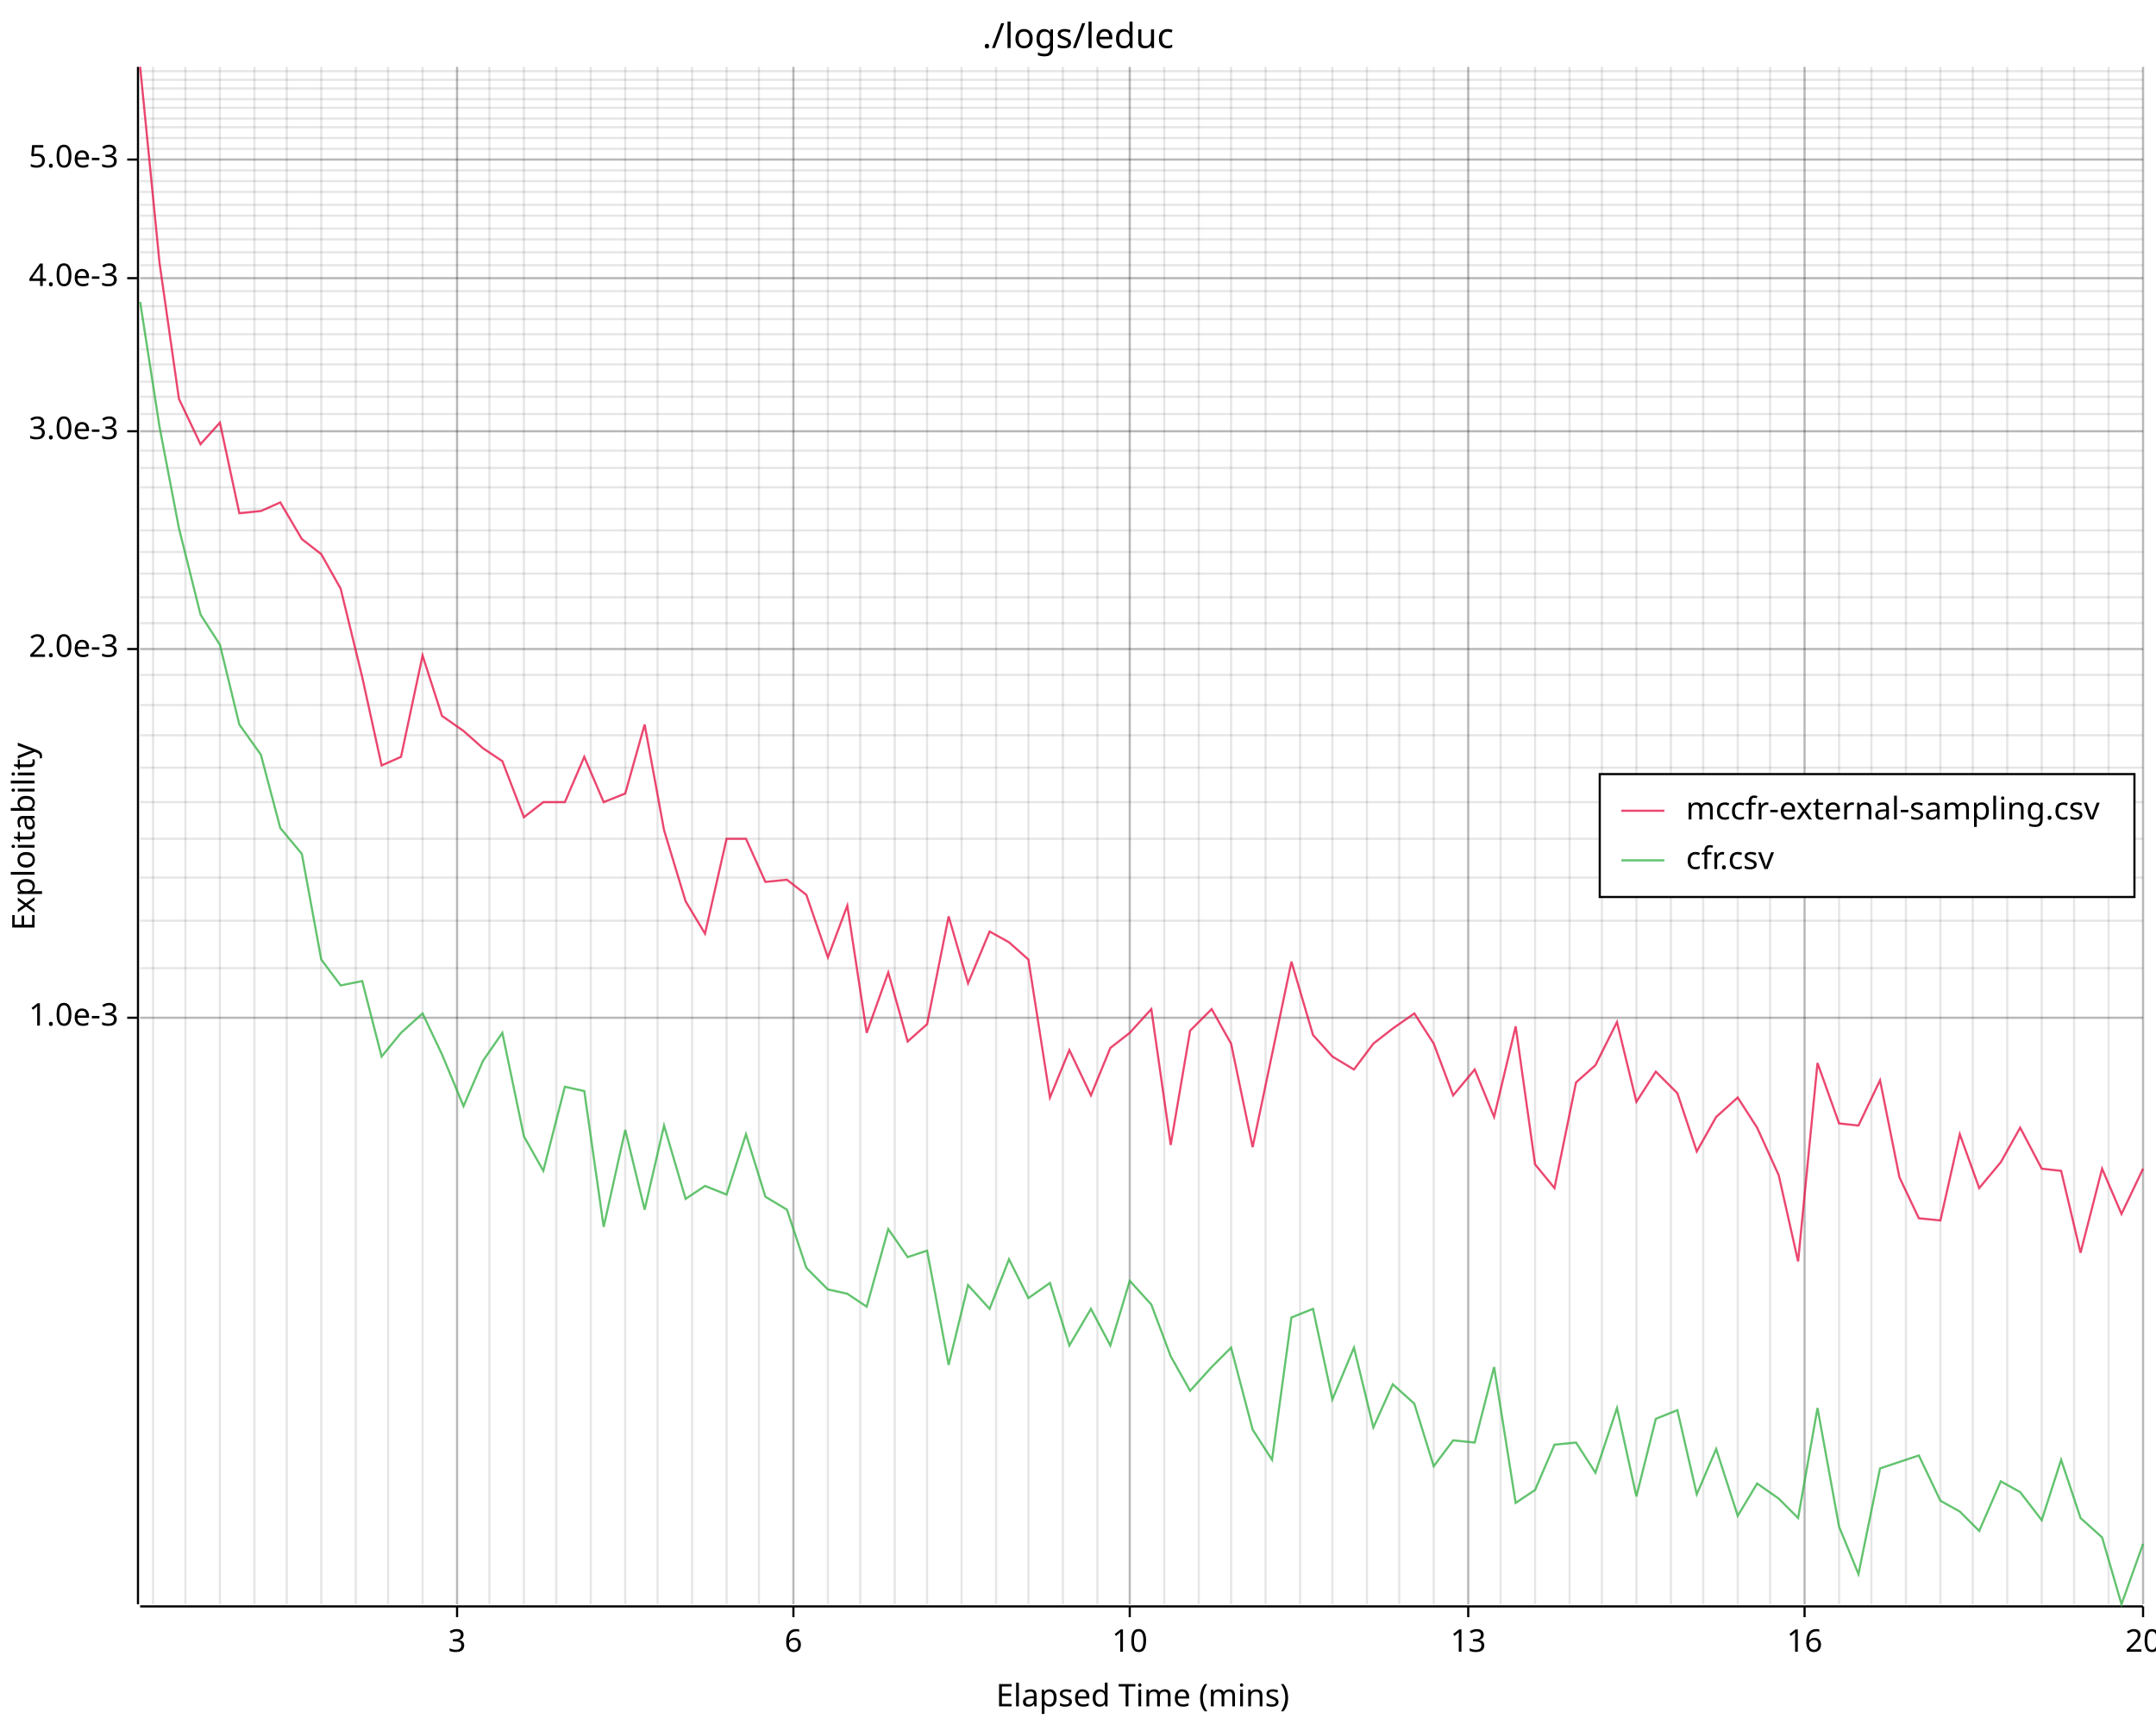
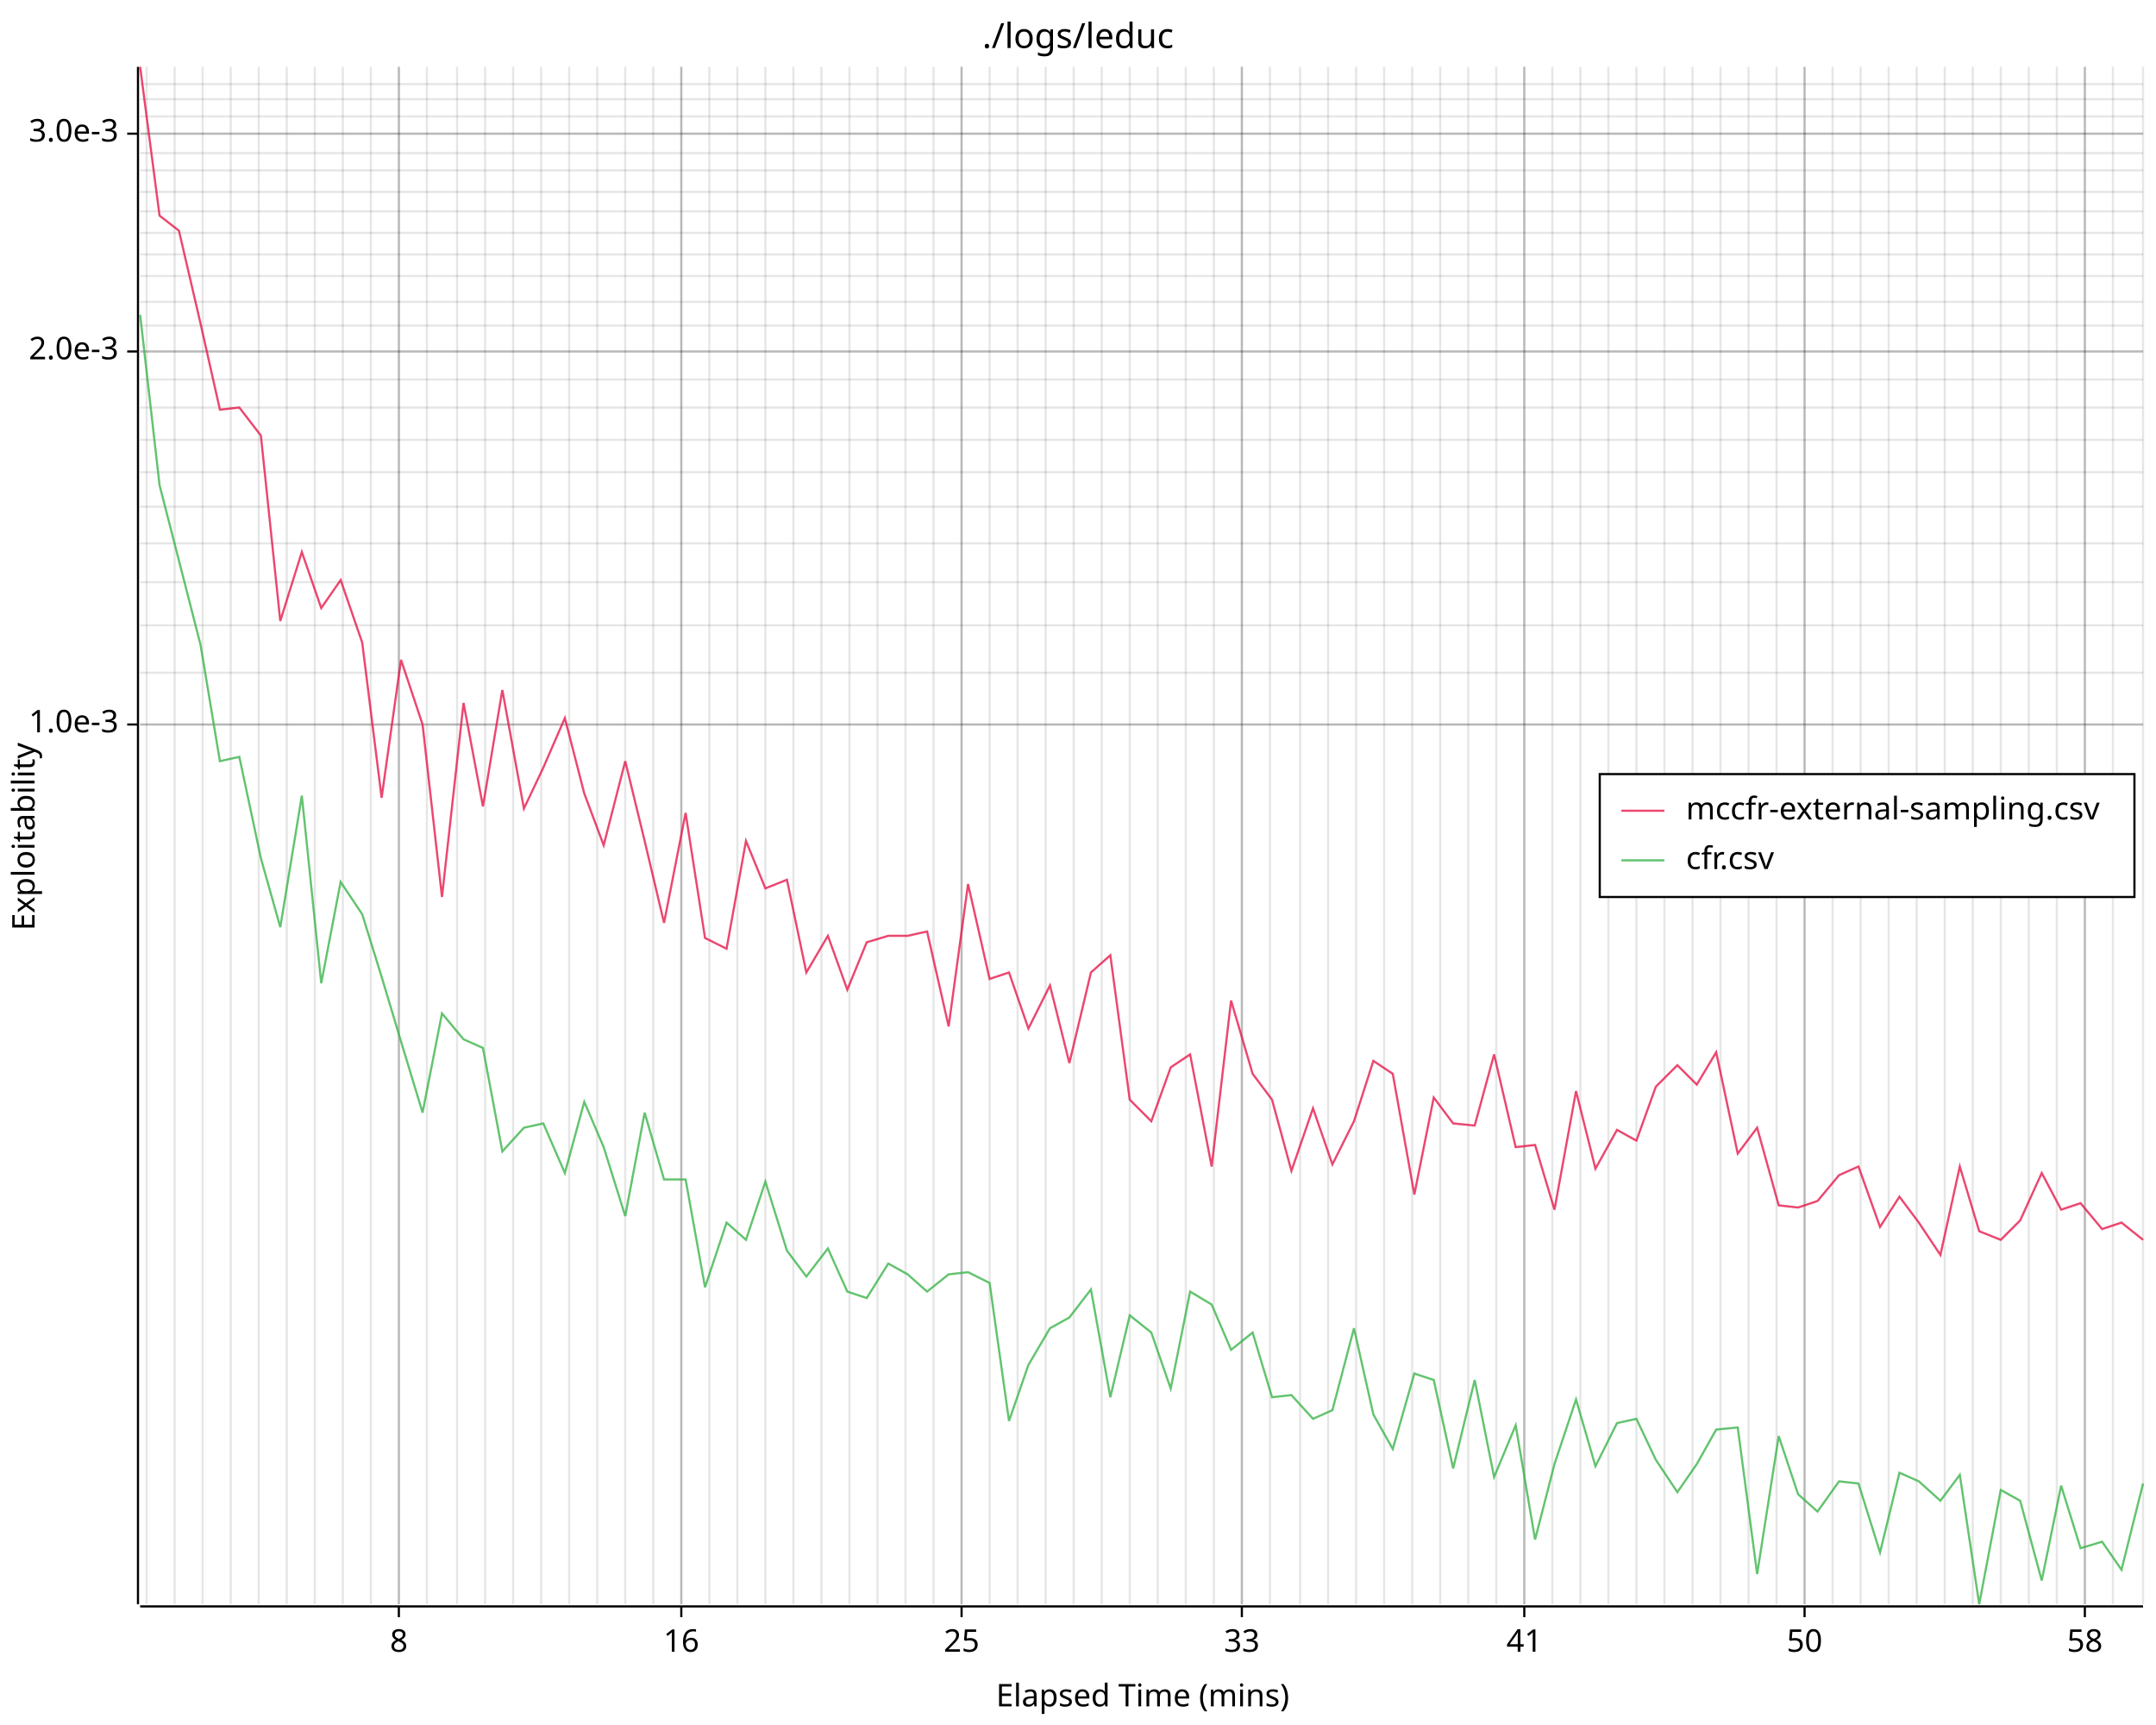
<svg xmlns="http://www.w3.org/2000/svg" width="1000" height="800" viewBox="0 0 1000 800">
  <rect x="0" y="0" width="1000" height="800" opacity="1" fill="#FFFFFF" stroke="none" />
  <text x="500" y="10" dy="0.76em" text-anchor="middle" font-family="sans-serif" font-size="16.129" opacity="1" fill="#000000">
./logs/leduc
</text>
-   <line opacity="0.1" stroke="#000000" stroke-width="1" x1="71" y1="744" x2="71" y2="31" />
-   <line opacity="0.1" stroke="#000000" stroke-width="1" x1="86" y1="744" x2="86" y2="31" />
-   <line opacity="0.1" stroke="#000000" stroke-width="1" x1="102" y1="744" x2="102" y2="31" />
-   <line opacity="0.1" stroke="#000000" stroke-width="1" x1="118" y1="744" x2="118" y2="31" />
+   <line opacity="0.1" stroke="#000000" stroke-width="1" x1="68" y1="744" x2="68" y2="31" />
+   <line opacity="0.1" stroke="#000000" stroke-width="1" x1="81" y1="744" x2="81" y2="31" />
+   <line opacity="0.1" stroke="#000000" stroke-width="1" x1="94" y1="744" x2="94" y2="31" />
+   <line opacity="0.1" stroke="#000000" stroke-width="1" x1="107" y1="744" x2="107" y2="31" />
+   <line opacity="0.1" stroke="#000000" stroke-width="1" x1="120" y1="744" x2="120" y2="31" />
  <line opacity="0.1" stroke="#000000" stroke-width="1" x1="133" y1="744" x2="133" y2="31" />
-   <line opacity="0.1" stroke="#000000" stroke-width="1" x1="149" y1="744" x2="149" y2="31" />
-   <line opacity="0.1" stroke="#000000" stroke-width="1" x1="165" y1="744" x2="165" y2="31" />
-   <line opacity="0.1" stroke="#000000" stroke-width="1" x1="180" y1="744" x2="180" y2="31" />
-   <line opacity="0.1" stroke="#000000" stroke-width="1" x1="196" y1="744" x2="196" y2="31" />
+   <line opacity="0.1" stroke="#000000" stroke-width="1" x1="146" y1="744" x2="146" y2="31" />
+   <line opacity="0.1" stroke="#000000" stroke-width="1" x1="159" y1="744" x2="159" y2="31" />
+   <line opacity="0.1" stroke="#000000" stroke-width="1" x1="172" y1="744" x2="172" y2="31" />
+   <line opacity="0.1" stroke="#000000" stroke-width="1" x1="185" y1="744" x2="185" y2="31" />
+   <line opacity="0.1" stroke="#000000" stroke-width="1" x1="198" y1="744" x2="198" y2="31" />
  <line opacity="0.1" stroke="#000000" stroke-width="1" x1="212" y1="744" x2="212" y2="31" />
-   <line opacity="0.1" stroke="#000000" stroke-width="1" x1="227" y1="744" x2="227" y2="31" />
-   <line opacity="0.1" stroke="#000000" stroke-width="1" x1="243" y1="744" x2="243" y2="31" />
-   <line opacity="0.1" stroke="#000000" stroke-width="1" x1="258" y1="744" x2="258" y2="31" />
-   <line opacity="0.1" stroke="#000000" stroke-width="1" x1="274" y1="744" x2="274" y2="31" />
+   <line opacity="0.1" stroke="#000000" stroke-width="1" x1="225" y1="744" x2="225" y2="31" />
+   <line opacity="0.1" stroke="#000000" stroke-width="1" x1="238" y1="744" x2="238" y2="31" />
+   <line opacity="0.1" stroke="#000000" stroke-width="1" x1="251" y1="744" x2="251" y2="31" />
+   <line opacity="0.1" stroke="#000000" stroke-width="1" x1="264" y1="744" x2="264" y2="31" />
+   <line opacity="0.1" stroke="#000000" stroke-width="1" x1="277" y1="744" x2="277" y2="31" />
  <line opacity="0.1" stroke="#000000" stroke-width="1" x1="290" y1="744" x2="290" y2="31" />
-   <line opacity="0.1" stroke="#000000" stroke-width="1" x1="305" y1="744" x2="305" y2="31" />
-   <line opacity="0.1" stroke="#000000" stroke-width="1" x1="321" y1="744" x2="321" y2="31" />
-   <line opacity="0.1" stroke="#000000" stroke-width="1" x1="337" y1="744" x2="337" y2="31" />
-   <line opacity="0.1" stroke="#000000" stroke-width="1" x1="352" y1="744" x2="352" y2="31" />
+   <line opacity="0.1" stroke="#000000" stroke-width="1" x1="303" y1="744" x2="303" y2="31" />
+   <line opacity="0.1" stroke="#000000" stroke-width="1" x1="316" y1="744" x2="316" y2="31" />
+   <line opacity="0.1" stroke="#000000" stroke-width="1" x1="329" y1="744" x2="329" y2="31" />
+   <line opacity="0.1" stroke="#000000" stroke-width="1" x1="342" y1="744" x2="342" y2="31" />
+   <line opacity="0.1" stroke="#000000" stroke-width="1" x1="355" y1="744" x2="355" y2="31" />
  <line opacity="0.1" stroke="#000000" stroke-width="1" x1="368" y1="744" x2="368" y2="31" />
-   <line opacity="0.1" stroke="#000000" stroke-width="1" x1="384" y1="744" x2="384" y2="31" />
-   <line opacity="0.1" stroke="#000000" stroke-width="1" x1="399" y1="744" x2="399" y2="31" />
-   <line opacity="0.1" stroke="#000000" stroke-width="1" x1="415" y1="744" x2="415" y2="31" />
-   <line opacity="0.1" stroke="#000000" stroke-width="1" x1="430" y1="744" x2="430" y2="31" />
+   <line opacity="0.1" stroke="#000000" stroke-width="1" x1="381" y1="744" x2="381" y2="31" />
+   <line opacity="0.1" stroke="#000000" stroke-width="1" x1="394" y1="744" x2="394" y2="31" />
+   <line opacity="0.1" stroke="#000000" stroke-width="1" x1="407" y1="744" x2="407" y2="31" />
+   <line opacity="0.1" stroke="#000000" stroke-width="1" x1="420" y1="744" x2="420" y2="31" />
+   <line opacity="0.1" stroke="#000000" stroke-width="1" x1="433" y1="744" x2="433" y2="31" />
  <line opacity="0.1" stroke="#000000" stroke-width="1" x1="446" y1="744" x2="446" y2="31" />
-   <line opacity="0.1" stroke="#000000" stroke-width="1" x1="462" y1="744" x2="462" y2="31" />
-   <line opacity="0.1" stroke="#000000" stroke-width="1" x1="477" y1="744" x2="477" y2="31" />
-   <line opacity="0.1" stroke="#000000" stroke-width="1" x1="493" y1="744" x2="493" y2="31" />
-   <line opacity="0.1" stroke="#000000" stroke-width="1" x1="509" y1="744" x2="509" y2="31" />
+   <line opacity="0.1" stroke="#000000" stroke-width="1" x1="459" y1="744" x2="459" y2="31" />
+   <line opacity="0.1" stroke="#000000" stroke-width="1" x1="472" y1="744" x2="472" y2="31" />
+   <line opacity="0.1" stroke="#000000" stroke-width="1" x1="485" y1="744" x2="485" y2="31" />
+   <line opacity="0.1" stroke="#000000" stroke-width="1" x1="498" y1="744" x2="498" y2="31" />
+   <line opacity="0.1" stroke="#000000" stroke-width="1" x1="511" y1="744" x2="511" y2="31" />
  <line opacity="0.1" stroke="#000000" stroke-width="1" x1="524" y1="744" x2="524" y2="31" />
-   <line opacity="0.1" stroke="#000000" stroke-width="1" x1="540" y1="744" x2="540" y2="31" />
-   <line opacity="0.1" stroke="#000000" stroke-width="1" x1="556" y1="744" x2="556" y2="31" />
-   <line opacity="0.1" stroke="#000000" stroke-width="1" x1="571" y1="744" x2="571" y2="31" />
-   <line opacity="0.1" stroke="#000000" stroke-width="1" x1="587" y1="744" x2="587" y2="31" />
+   <line opacity="0.1" stroke="#000000" stroke-width="1" x1="537" y1="744" x2="537" y2="31" />
+   <line opacity="0.1" stroke="#000000" stroke-width="1" x1="550" y1="744" x2="550" y2="31" />
+   <line opacity="0.1" stroke="#000000" stroke-width="1" x1="563" y1="744" x2="563" y2="31" />
+   <line opacity="0.1" stroke="#000000" stroke-width="1" x1="576" y1="744" x2="576" y2="31" />
+   <line opacity="0.1" stroke="#000000" stroke-width="1" x1="589" y1="744" x2="589" y2="31" />
  <line opacity="0.1" stroke="#000000" stroke-width="1" x1="603" y1="744" x2="603" y2="31" />
-   <line opacity="0.1" stroke="#000000" stroke-width="1" x1="618" y1="744" x2="618" y2="31" />
-   <line opacity="0.1" stroke="#000000" stroke-width="1" x1="634" y1="744" x2="634" y2="31" />
-   <line opacity="0.1" stroke="#000000" stroke-width="1" x1="649" y1="744" x2="649" y2="31" />
-   <line opacity="0.1" stroke="#000000" stroke-width="1" x1="665" y1="744" x2="665" y2="31" />
+   <line opacity="0.1" stroke="#000000" stroke-width="1" x1="616" y1="744" x2="616" y2="31" />
+   <line opacity="0.1" stroke="#000000" stroke-width="1" x1="629" y1="744" x2="629" y2="31" />
+   <line opacity="0.1" stroke="#000000" stroke-width="1" x1="642" y1="744" x2="642" y2="31" />
+   <line opacity="0.1" stroke="#000000" stroke-width="1" x1="655" y1="744" x2="655" y2="31" />
+   <line opacity="0.1" stroke="#000000" stroke-width="1" x1="668" y1="744" x2="668" y2="31" />
  <line opacity="0.1" stroke="#000000" stroke-width="1" x1="681" y1="744" x2="681" y2="31" />
-   <line opacity="0.1" stroke="#000000" stroke-width="1" x1="696" y1="744" x2="696" y2="31" />
-   <line opacity="0.1" stroke="#000000" stroke-width="1" x1="712" y1="744" x2="712" y2="31" />
-   <line opacity="0.1" stroke="#000000" stroke-width="1" x1="728" y1="744" x2="728" y2="31" />
-   <line opacity="0.1" stroke="#000000" stroke-width="1" x1="743" y1="744" x2="743" y2="31" />
+   <line opacity="0.1" stroke="#000000" stroke-width="1" x1="694" y1="744" x2="694" y2="31" />
+   <line opacity="0.1" stroke="#000000" stroke-width="1" x1="707" y1="744" x2="707" y2="31" />
+   <line opacity="0.1" stroke="#000000" stroke-width="1" x1="720" y1="744" x2="720" y2="31" />
+   <line opacity="0.1" stroke="#000000" stroke-width="1" x1="733" y1="744" x2="733" y2="31" />
+   <line opacity="0.1" stroke="#000000" stroke-width="1" x1="746" y1="744" x2="746" y2="31" />
  <line opacity="0.1" stroke="#000000" stroke-width="1" x1="759" y1="744" x2="759" y2="31" />
-   <line opacity="0.1" stroke="#000000" stroke-width="1" x1="775" y1="744" x2="775" y2="31" />
-   <line opacity="0.1" stroke="#000000" stroke-width="1" x1="790" y1="744" x2="790" y2="31" />
-   <line opacity="0.1" stroke="#000000" stroke-width="1" x1="806" y1="744" x2="806" y2="31" />
-   <line opacity="0.1" stroke="#000000" stroke-width="1" x1="821" y1="744" x2="821" y2="31" />
+   <line opacity="0.1" stroke="#000000" stroke-width="1" x1="772" y1="744" x2="772" y2="31" />
+   <line opacity="0.1" stroke="#000000" stroke-width="1" x1="785" y1="744" x2="785" y2="31" />
+   <line opacity="0.1" stroke="#000000" stroke-width="1" x1="798" y1="744" x2="798" y2="31" />
+   <line opacity="0.1" stroke="#000000" stroke-width="1" x1="811" y1="744" x2="811" y2="31" />
+   <line opacity="0.1" stroke="#000000" stroke-width="1" x1="824" y1="744" x2="824" y2="31" />
  <line opacity="0.1" stroke="#000000" stroke-width="1" x1="837" y1="744" x2="837" y2="31" />
-   <line opacity="0.1" stroke="#000000" stroke-width="1" x1="853" y1="744" x2="853" y2="31" />
-   <line opacity="0.1" stroke="#000000" stroke-width="1" x1="868" y1="744" x2="868" y2="31" />
-   <line opacity="0.1" stroke="#000000" stroke-width="1" x1="884" y1="744" x2="884" y2="31" />
-   <line opacity="0.1" stroke="#000000" stroke-width="1" x1="900" y1="744" x2="900" y2="31" />
+   <line opacity="0.1" stroke="#000000" stroke-width="1" x1="850" y1="744" x2="850" y2="31" />
+   <line opacity="0.1" stroke="#000000" stroke-width="1" x1="863" y1="744" x2="863" y2="31" />
+   <line opacity="0.1" stroke="#000000" stroke-width="1" x1="876" y1="744" x2="876" y2="31" />
+   <line opacity="0.1" stroke="#000000" stroke-width="1" x1="889" y1="744" x2="889" y2="31" />
+   <line opacity="0.1" stroke="#000000" stroke-width="1" x1="902" y1="744" x2="902" y2="31" />
  <line opacity="0.1" stroke="#000000" stroke-width="1" x1="915" y1="744" x2="915" y2="31" />
-   <line opacity="0.1" stroke="#000000" stroke-width="1" x1="931" y1="744" x2="931" y2="31" />
-   <line opacity="0.1" stroke="#000000" stroke-width="1" x1="947" y1="744" x2="947" y2="31" />
-   <line opacity="0.1" stroke="#000000" stroke-width="1" x1="962" y1="744" x2="962" y2="31" />
-   <line opacity="0.1" stroke="#000000" stroke-width="1" x1="978" y1="744" x2="978" y2="31" />
+   <line opacity="0.1" stroke="#000000" stroke-width="1" x1="928" y1="744" x2="928" y2="31" />
+   <line opacity="0.1" stroke="#000000" stroke-width="1" x1="941" y1="744" x2="941" y2="31" />
+   <line opacity="0.1" stroke="#000000" stroke-width="1" x1="954" y1="744" x2="954" y2="31" />
+   <line opacity="0.1" stroke="#000000" stroke-width="1" x1="967" y1="744" x2="967" y2="31" />
+   <line opacity="0.1" stroke="#000000" stroke-width="1" x1="980" y1="744" x2="980" y2="31" />
  <line opacity="0.1" stroke="#000000" stroke-width="1" x1="994" y1="744" x2="994" y2="31" />
-   <line opacity="0.1" stroke="#000000" stroke-width="1" x1="65" y1="472" x2="994" y2="472" />
-   <line opacity="0.1" stroke="#000000" stroke-width="1" x1="65" y1="449" x2="994" y2="449" />
-   <line opacity="0.1" stroke="#000000" stroke-width="1" x1="65" y1="427" x2="994" y2="427" />
-   <line opacity="0.1" stroke="#000000" stroke-width="1" x1="65" y1="407" x2="994" y2="407" />
-   <line opacity="0.1" stroke="#000000" stroke-width="1" x1="65" y1="389" x2="994" y2="389" />
-   <line opacity="0.1" stroke="#000000" stroke-width="1" x1="65" y1="372" x2="994" y2="372" />
-   <line opacity="0.1" stroke="#000000" stroke-width="1" x1="65" y1="356" x2="994" y2="356" />
-   <line opacity="0.1" stroke="#000000" stroke-width="1" x1="65" y1="341" x2="994" y2="341" />
-   <line opacity="0.1" stroke="#000000" stroke-width="1" x1="65" y1="327" x2="994" y2="327" />
-   <line opacity="0.1" stroke="#000000" stroke-width="1" x1="65" y1="313" x2="994" y2="313" />
-   <line opacity="0.1" stroke="#000000" stroke-width="1" x1="65" y1="301" x2="994" y2="301" />
-   <line opacity="0.1" stroke="#000000" stroke-width="1" x1="65" y1="289" x2="994" y2="289" />
-   <line opacity="0.1" stroke="#000000" stroke-width="1" x1="65" y1="277" x2="994" y2="277" />
-   <line opacity="0.1" stroke="#000000" stroke-width="1" x1="65" y1="266" x2="994" y2="266" />
-   <line opacity="0.1" stroke="#000000" stroke-width="1" x1="65" y1="256" x2="994" y2="256" />
-   <line opacity="0.1" stroke="#000000" stroke-width="1" x1="65" y1="246" x2="994" y2="246" />
-   <line opacity="0.1" stroke="#000000" stroke-width="1" x1="65" y1="236" x2="994" y2="236" />
-   <line opacity="0.1" stroke="#000000" stroke-width="1" x1="65" y1="226" x2="994" y2="226" />
-   <line opacity="0.1" stroke="#000000" stroke-width="1" x1="65" y1="217" x2="994" y2="217" />
-   <line opacity="0.1" stroke="#000000" stroke-width="1" x1="65" y1="209" x2="994" y2="209" />
-   <line opacity="0.1" stroke="#000000" stroke-width="1" x1="65" y1="200" x2="994" y2="200" />
-   <line opacity="0.1" stroke="#000000" stroke-width="1" x1="65" y1="192" x2="994" y2="192" />
-   <line opacity="0.1" stroke="#000000" stroke-width="1" x1="65" y1="184" x2="994" y2="184" />
-   <line opacity="0.1" stroke="#000000" stroke-width="1" x1="65" y1="177" x2="994" y2="177" />
-   <line opacity="0.1" stroke="#000000" stroke-width="1" x1="65" y1="169" x2="994" y2="169" />
-   <line opacity="0.1" stroke="#000000" stroke-width="1" x1="65" y1="162" x2="994" y2="162" />
-   <line opacity="0.1" stroke="#000000" stroke-width="1" x1="65" y1="155" x2="994" y2="155" />
-   <line opacity="0.1" stroke="#000000" stroke-width="1" x1="65" y1="148" x2="994" y2="148" />
-   <line opacity="0.1" stroke="#000000" stroke-width="1" x1="65" y1="142" x2="994" y2="142" />
-   <line opacity="0.1" stroke="#000000" stroke-width="1" x1="65" y1="135" x2="994" y2="135" />
-   <line opacity="0.1" stroke="#000000" stroke-width="1" x1="65" y1="129" x2="994" y2="129" />
-   <line opacity="0.1" stroke="#000000" stroke-width="1" x1="65" y1="123" x2="994" y2="123" />
-   <line opacity="0.1" stroke="#000000" stroke-width="1" x1="65" y1="117" x2="994" y2="117" />
-   <line opacity="0.1" stroke="#000000" stroke-width="1" x1="65" y1="111" x2="994" y2="111" />
-   <line opacity="0.1" stroke="#000000" stroke-width="1" x1="65" y1="106" x2="994" y2="106" />
-   <line opacity="0.1" stroke="#000000" stroke-width="1" x1="65" y1="100" x2="994" y2="100" />
-   <line opacity="0.1" stroke="#000000" stroke-width="1" x1="65" y1="95" x2="994" y2="95" />
+   <line opacity="0.1" stroke="#000000" stroke-width="1" x1="65" y1="336" x2="994" y2="336" />
+   <line opacity="0.1" stroke="#000000" stroke-width="1" x1="65" y1="312" x2="994" y2="312" />
+   <line opacity="0.1" stroke="#000000" stroke-width="1" x1="65" y1="290" x2="994" y2="290" />
+   <line opacity="0.1" stroke="#000000" stroke-width="1" x1="65" y1="270" x2="994" y2="270" />
+   <line opacity="0.1" stroke="#000000" stroke-width="1" x1="65" y1="252" x2="994" y2="252" />
+   <line opacity="0.1" stroke="#000000" stroke-width="1" x1="65" y1="235" x2="994" y2="235" />
+   <line opacity="0.1" stroke="#000000" stroke-width="1" x1="65" y1="219" x2="994" y2="219" />
+   <line opacity="0.1" stroke="#000000" stroke-width="1" x1="65" y1="204" x2="994" y2="204" />
+   <line opacity="0.1" stroke="#000000" stroke-width="1" x1="65" y1="189" x2="994" y2="189" />
+   <line opacity="0.1" stroke="#000000" stroke-width="1" x1="65" y1="176" x2="994" y2="176" />
+   <line opacity="0.1" stroke="#000000" stroke-width="1" x1="65" y1="163" x2="994" y2="163" />
+   <line opacity="0.1" stroke="#000000" stroke-width="1" x1="65" y1="151" x2="994" y2="151" />
+   <line opacity="0.1" stroke="#000000" stroke-width="1" x1="65" y1="140" x2="994" y2="140" />
+   <line opacity="0.1" stroke="#000000" stroke-width="1" x1="65" y1="128" x2="994" y2="128" />
+   <line opacity="0.1" stroke="#000000" stroke-width="1" x1="65" y1="118" x2="994" y2="118" />
+   <line opacity="0.1" stroke="#000000" stroke-width="1" x1="65" y1="108" x2="994" y2="108" />
+   <line opacity="0.1" stroke="#000000" stroke-width="1" x1="65" y1="98" x2="994" y2="98" />
  <line opacity="0.1" stroke="#000000" stroke-width="1" x1="65" y1="89" x2="994" y2="89" />
-   <line opacity="0.1" stroke="#000000" stroke-width="1" x1="65" y1="84" x2="994" y2="84" />
  <line opacity="0.1" stroke="#000000" stroke-width="1" x1="65" y1="79" x2="994" y2="79" />
-   <line opacity="0.1" stroke="#000000" stroke-width="1" x1="65" y1="74" x2="994" y2="74" />
-   <line opacity="0.1" stroke="#000000" stroke-width="1" x1="65" y1="69" x2="994" y2="69" />
-   <line opacity="0.1" stroke="#000000" stroke-width="1" x1="65" y1="64" x2="994" y2="64" />
-   <line opacity="0.1" stroke="#000000" stroke-width="1" x1="65" y1="59" x2="994" y2="59" />
-   <line opacity="0.1" stroke="#000000" stroke-width="1" x1="65" y1="55" x2="994" y2="55" />
-   <line opacity="0.1" stroke="#000000" stroke-width="1" x1="65" y1="50" x2="994" y2="50" />
+   <line opacity="0.1" stroke="#000000" stroke-width="1" x1="65" y1="71" x2="994" y2="71" />
+   <line opacity="0.1" stroke="#000000" stroke-width="1" x1="65" y1="62" x2="994" y2="62" />
+   <line opacity="0.1" stroke="#000000" stroke-width="1" x1="65" y1="54" x2="994" y2="54" />
  <line opacity="0.1" stroke="#000000" stroke-width="1" x1="65" y1="46" x2="994" y2="46" />
-   <line opacity="0.1" stroke="#000000" stroke-width="1" x1="65" y1="41" x2="994" y2="41" />
-   <line opacity="0.1" stroke="#000000" stroke-width="1" x1="65" y1="37" x2="994" y2="37" />
-   <line opacity="0.1" stroke="#000000" stroke-width="1" x1="65" y1="33" x2="994" y2="33" />
+   <line opacity="0.1" stroke="#000000" stroke-width="1" x1="65" y1="39" x2="994" y2="39" />
  <text x="5" y="388" dy="0.76em" text-anchor="middle" font-family="sans-serif" font-size="14.516" opacity="1" fill="#000000" transform="rotate(270, 5, 388)">
Exploitability
</text>
  <text x="530" y="795" dy="-0.5ex" text-anchor="middle" font-family="sans-serif" font-size="14.516" opacity="1" fill="#000000">
Elapsed Time (mins)
</text>
-   <line opacity="0.2" stroke="#000000" stroke-width="1" x1="212" y1="744" x2="212" y2="31" />
-   <line opacity="0.2" stroke="#000000" stroke-width="1" x1="368" y1="744" x2="368" y2="31" />
-   <line opacity="0.2" stroke="#000000" stroke-width="1" x1="524" y1="744" x2="524" y2="31" />
-   <line opacity="0.2" stroke="#000000" stroke-width="1" x1="681" y1="744" x2="681" y2="31" />
+   <line opacity="0.2" stroke="#000000" stroke-width="1" x1="185" y1="744" x2="185" y2="31" />
+   <line opacity="0.2" stroke="#000000" stroke-width="1" x1="316" y1="744" x2="316" y2="31" />
+   <line opacity="0.2" stroke="#000000" stroke-width="1" x1="446" y1="744" x2="446" y2="31" />
+   <line opacity="0.2" stroke="#000000" stroke-width="1" x1="576" y1="744" x2="576" y2="31" />
+   <line opacity="0.2" stroke="#000000" stroke-width="1" x1="707" y1="744" x2="707" y2="31" />
  <line opacity="0.2" stroke="#000000" stroke-width="1" x1="837" y1="744" x2="837" y2="31" />
-   <line opacity="0.2" stroke="#000000" stroke-width="1" x1="994" y1="744" x2="994" y2="31" />
-   <line opacity="0.2" stroke="#000000" stroke-width="1" x1="65" y1="472" x2="994" y2="472" />
-   <line opacity="0.2" stroke="#000000" stroke-width="1" x1="65" y1="301" x2="994" y2="301" />
-   <line opacity="0.2" stroke="#000000" stroke-width="1" x1="65" y1="200" x2="994" y2="200" />
-   <line opacity="0.2" stroke="#000000" stroke-width="1" x1="65" y1="129" x2="994" y2="129" />
-   <line opacity="0.2" stroke="#000000" stroke-width="1" x1="65" y1="74" x2="994" y2="74" />
+   <line opacity="0.2" stroke="#000000" stroke-width="1" x1="967" y1="744" x2="967" y2="31" />
+   <line opacity="0.2" stroke="#000000" stroke-width="1" x1="65" y1="336" x2="994" y2="336" />
+   <line opacity="0.2" stroke="#000000" stroke-width="1" x1="65" y1="163" x2="994" y2="163" />
+   <line opacity="0.2" stroke="#000000" stroke-width="1" x1="65" y1="62" x2="994" y2="62" />
  <polyline fill="none" opacity="1" stroke="#000000" stroke-width="1" points="64,31 64,744 " />
-   <text x="55" y="472" dy="0.5ex" text-anchor="end" font-family="sans-serif" font-size="14.516" opacity="1" fill="#000000">
+   <text x="55" y="336" dy="0.5ex" text-anchor="end" font-family="sans-serif" font-size="14.516" opacity="1" fill="#000000">
1.0e-3
</text>
-   <polyline fill="none" opacity="1" stroke="#000000" stroke-width="1" points="59,472 64,472 " />
-   <text x="55" y="301" dy="0.5ex" text-anchor="end" font-family="sans-serif" font-size="14.516" opacity="1" fill="#000000">
+   <polyline fill="none" opacity="1" stroke="#000000" stroke-width="1" points="59,336 64,336 " />
+   <text x="55" y="163" dy="0.5ex" text-anchor="end" font-family="sans-serif" font-size="14.516" opacity="1" fill="#000000">
2.0e-3
</text>
-   <polyline fill="none" opacity="1" stroke="#000000" stroke-width="1" points="59,301 64,301 " />
-   <text x="55" y="200" dy="0.5ex" text-anchor="end" font-family="sans-serif" font-size="14.516" opacity="1" fill="#000000">
+   <polyline fill="none" opacity="1" stroke="#000000" stroke-width="1" points="59,163 64,163 " />
+   <text x="55" y="62" dy="0.5ex" text-anchor="end" font-family="sans-serif" font-size="14.516" opacity="1" fill="#000000">
3.0e-3
</text>
-   <polyline fill="none" opacity="1" stroke="#000000" stroke-width="1" points="59,200 64,200 " />
-   <text x="55" y="129" dy="0.5ex" text-anchor="end" font-family="sans-serif" font-size="14.516" opacity="1" fill="#000000">
- 4.0e-3
+   <polyline fill="none" opacity="1" stroke="#000000" stroke-width="1" points="59,62 64,62 " />
+   <polyline fill="none" opacity="1" stroke="#000000" stroke-width="1" points="65,745 994,745 " />
+   <text x="185" y="755" dy="0.76em" text-anchor="middle" font-family="sans-serif" font-size="14.516" opacity="1" fill="#000000">
+ 8
</text>
-   <polyline fill="none" opacity="1" stroke="#000000" stroke-width="1" points="59,129 64,129 " />
-   <text x="55" y="74" dy="0.5ex" text-anchor="end" font-family="sans-serif" font-size="14.516" opacity="1" fill="#000000">
- 5.0e-3
- </text>
-   <polyline fill="none" opacity="1" stroke="#000000" stroke-width="1" points="59,74 64,74 " />
-   <polyline fill="none" opacity="1" stroke="#000000" stroke-width="1" points="65,745 994,745 " />
-   <text x="212" y="755" dy="0.76em" text-anchor="middle" font-family="sans-serif" font-size="14.516" opacity="1" fill="#000000">
- 3
- </text>
-   <polyline fill="none" opacity="1" stroke="#000000" stroke-width="1" points="212,745 212,750 " />
-   <text x="368" y="755" dy="0.76em" text-anchor="middle" font-family="sans-serif" font-size="14.516" opacity="1" fill="#000000">
- 6
- </text>
-   <polyline fill="none" opacity="1" stroke="#000000" stroke-width="1" points="368,745 368,750 " />
-   <text x="524" y="755" dy="0.76em" text-anchor="middle" font-family="sans-serif" font-size="14.516" opacity="1" fill="#000000">
- 10
- </text>
-   <polyline fill="none" opacity="1" stroke="#000000" stroke-width="1" points="524,745 524,750 " />
-   <text x="681" y="755" dy="0.76em" text-anchor="middle" font-family="sans-serif" font-size="14.516" opacity="1" fill="#000000">
- 13
- </text>
-   <polyline fill="none" opacity="1" stroke="#000000" stroke-width="1" points="681,745 681,750 " />
-   <text x="837" y="755" dy="0.76em" text-anchor="middle" font-family="sans-serif" font-size="14.516" opacity="1" fill="#000000">
+   <polyline fill="none" opacity="1" stroke="#000000" stroke-width="1" points="185,745 185,750 " />
+   <text x="316" y="755" dy="0.76em" text-anchor="middle" font-family="sans-serif" font-size="14.516" opacity="1" fill="#000000">
16
</text>
+   <polyline fill="none" opacity="1" stroke="#000000" stroke-width="1" points="316,745 316,750 " />
+   <text x="446" y="755" dy="0.76em" text-anchor="middle" font-family="sans-serif" font-size="14.516" opacity="1" fill="#000000">
+ 25
+ </text>
+   <polyline fill="none" opacity="1" stroke="#000000" stroke-width="1" points="446,745 446,750 " />
+   <text x="576" y="755" dy="0.76em" text-anchor="middle" font-family="sans-serif" font-size="14.516" opacity="1" fill="#000000">
+ 33
+ </text>
+   <polyline fill="none" opacity="1" stroke="#000000" stroke-width="1" points="576,745 576,750 " />
+   <text x="707" y="755" dy="0.76em" text-anchor="middle" font-family="sans-serif" font-size="14.516" opacity="1" fill="#000000">
+ 41
+ </text>
+   <polyline fill="none" opacity="1" stroke="#000000" stroke-width="1" points="707,745 707,750 " />
+   <text x="837" y="755" dy="0.76em" text-anchor="middle" font-family="sans-serif" font-size="14.516" opacity="1" fill="#000000">
+ 50
+ </text>
  <polyline fill="none" opacity="1" stroke="#000000" stroke-width="1" points="837,745 837,750 " />
-   <text x="994" y="755" dy="0.76em" text-anchor="middle" font-family="sans-serif" font-size="14.516" opacity="1" fill="#000000">
- 20
+   <text x="967" y="755" dy="0.76em" text-anchor="middle" font-family="sans-serif" font-size="14.516" opacity="1" fill="#000000">
+ 58
</text>
-   <polyline fill="none" opacity="1" stroke="#000000" stroke-width="1" points="994,745 994,750 " />
-   <polyline fill="none" opacity="0.8" stroke="#E6194B" stroke-width="1" points="65,31 74,122 83,185 93,206 102,196 111,238 121,237 130,233 140,250 149,257 158,273 168,314 177,355 186,351 196,304 205,332 215,339 224,347 233,353 243,379 252,372 262,372 271,351 280,372 290,368 299,336 308,385 318,418 327,433 337,389 346,389 355,409 365,408 374,415 384,444 393,420 402,479 412,451 421,483 430,475 440,425 449,456 459,432 468,437 477,445 487,509 496,487 506,508 515,486 524,479 534,468 543,531 552,478 562,468 571,484 581,532 590,489 599,446 609,480 618,490 628,496 637,484 646,477 656,470 665,484 674,508 684,496 693,518 703,476 712,540 721,551 731,502 740,494 750,474 759,511 768,497 778,507 787,534 796,518 806,509 815,523 825,545 834,585 843,493 853,521 862,522 872,501 881,546 890,565 900,566 909,526 918,551 928,539 937,523 947,542 956,543 965,581 975,542 984,563 994,542 " />
-   <polyline fill="none" opacity="0.8" stroke="#3CB44B" stroke-width="1" points="65,140 74,198 83,245 93,285 102,299 111,336 121,350 130,384 140,396 149,445 158,457 168,455 177,490 186,479 196,470 205,489 215,513 224,492 233,479 243,527 252,543 262,504 271,506 280,569 290,524 299,561 308,522 318,556 327,550 337,554 346,526 355,555 365,561 374,588 384,598 393,600 402,606 412,570 421,583 430,580 440,633 449,596 459,607 468,584 477,602 487,595 496,624 506,607 515,624 524,594 534,605 543,629 552,645 562,634 571,625 581,663 590,677 599,611 609,607 618,649 628,625 637,662 646,642 656,651 665,680 674,668 684,669 693,634 703,697 712,691 721,670 731,669 740,683 750,653 759,694 768,658 778,654 787,693 796,672 806,703 815,688 825,695 834,704 843,653 853,708 862,730 872,681 881,678 890,675 900,696 909,701 918,710 928,687 937,692 947,705 956,677 965,704 975,713 984,744 994,716 " />
+   <polyline fill="none" opacity="1" stroke="#000000" stroke-width="1" points="967,745 967,750 " />
+   <polyline fill="none" opacity="0.8" stroke="#E6194B" stroke-width="1" points="65,31 74,100 83,107 93,150 102,190 111,189 121,202 130,288 140,256 149,282 158,269 168,298 177,370 186,306 196,336 205,416 215,326 224,374 233,320 243,375 252,356 262,333 271,368 280,392 290,353 299,390 308,428 318,377 327,435 337,440 346,390 355,412 365,408 374,451 384,434 393,459 402,437 412,434 421,434 430,432 440,476 449,410 459,454 468,451 477,477 487,457 496,493 506,451 515,443 524,510 534,520 543,495 552,489 562,541 571,464 581,498 590,510 599,543 609,514 618,540 628,520 637,492 646,498 656,554 665,509 674,521 684,522 693,489 703,532 712,531 721,561 731,506 740,542 750,524 759,529 768,504 778,494 787,503 796,488 806,535 815,523 825,559 834,560 843,557 853,545 862,541 872,569 881,555 890,567 900,582 909,541 918,571 928,575 937,566 947,544 956,561 965,558 975,570 984,567 994,575 " />
+   <polyline fill="none" opacity="0.8" stroke="#3CB44B" stroke-width="1" points="65,146 74,225 83,260 93,299 102,353 111,351 121,398 130,430 140,369 149,456 158,409 168,424 177,453 186,483 196,516 205,470 215,482 224,486 233,534 243,523 252,521 262,544 271,511 280,532 290,564 299,516 308,547 318,547 327,597 337,567 346,575 355,548 365,580 374,592 384,579 393,599 402,602 412,586 421,591 430,599 440,591 449,590 459,595 468,659 477,633 487,616 496,611 506,598 515,648 524,610 534,618 543,644 552,599 562,605 571,626 581,618 590,648 599,647 609,658 618,654 628,616 637,656 646,672 656,637 665,640 674,681 684,640 693,685 703,661 712,714 721,679 731,649 740,680 750,660 759,658 768,677 778,692 787,679 796,663 806,662 815,730 825,666 834,693 843,701 853,687 862,688 872,720 881,683 890,687 900,696 909,684 918,744 928,691 937,696 947,733 956,689 965,718 975,715 984,728 994,688 " />
  <rect x="742" y="359" width="248" height="57" opacity="1" fill="#FFFFFF" stroke="none" />
  <rect x="742" y="359" width="248" height="57" opacity="1" fill="none" stroke="#000000" />
  <text x="782" y="369" dy="0.76em" text-anchor="start" font-family="sans-serif" font-size="14.516" opacity="1" fill="#000000">
mccfr-external-sampling.csv
</text>
  <text x="782" y="392" dy="0.76em" text-anchor="start" font-family="sans-serif" font-size="14.516" opacity="1" fill="#000000">
cfr.csv
</text>
  <polyline fill="none" opacity="0.8" stroke="#E6194B" stroke-width="1" points="752,376 772,376 " />
  <polyline fill="none" opacity="0.8" stroke="#3CB44B" stroke-width="1" points="752,399 772,399 " />
</svg>
